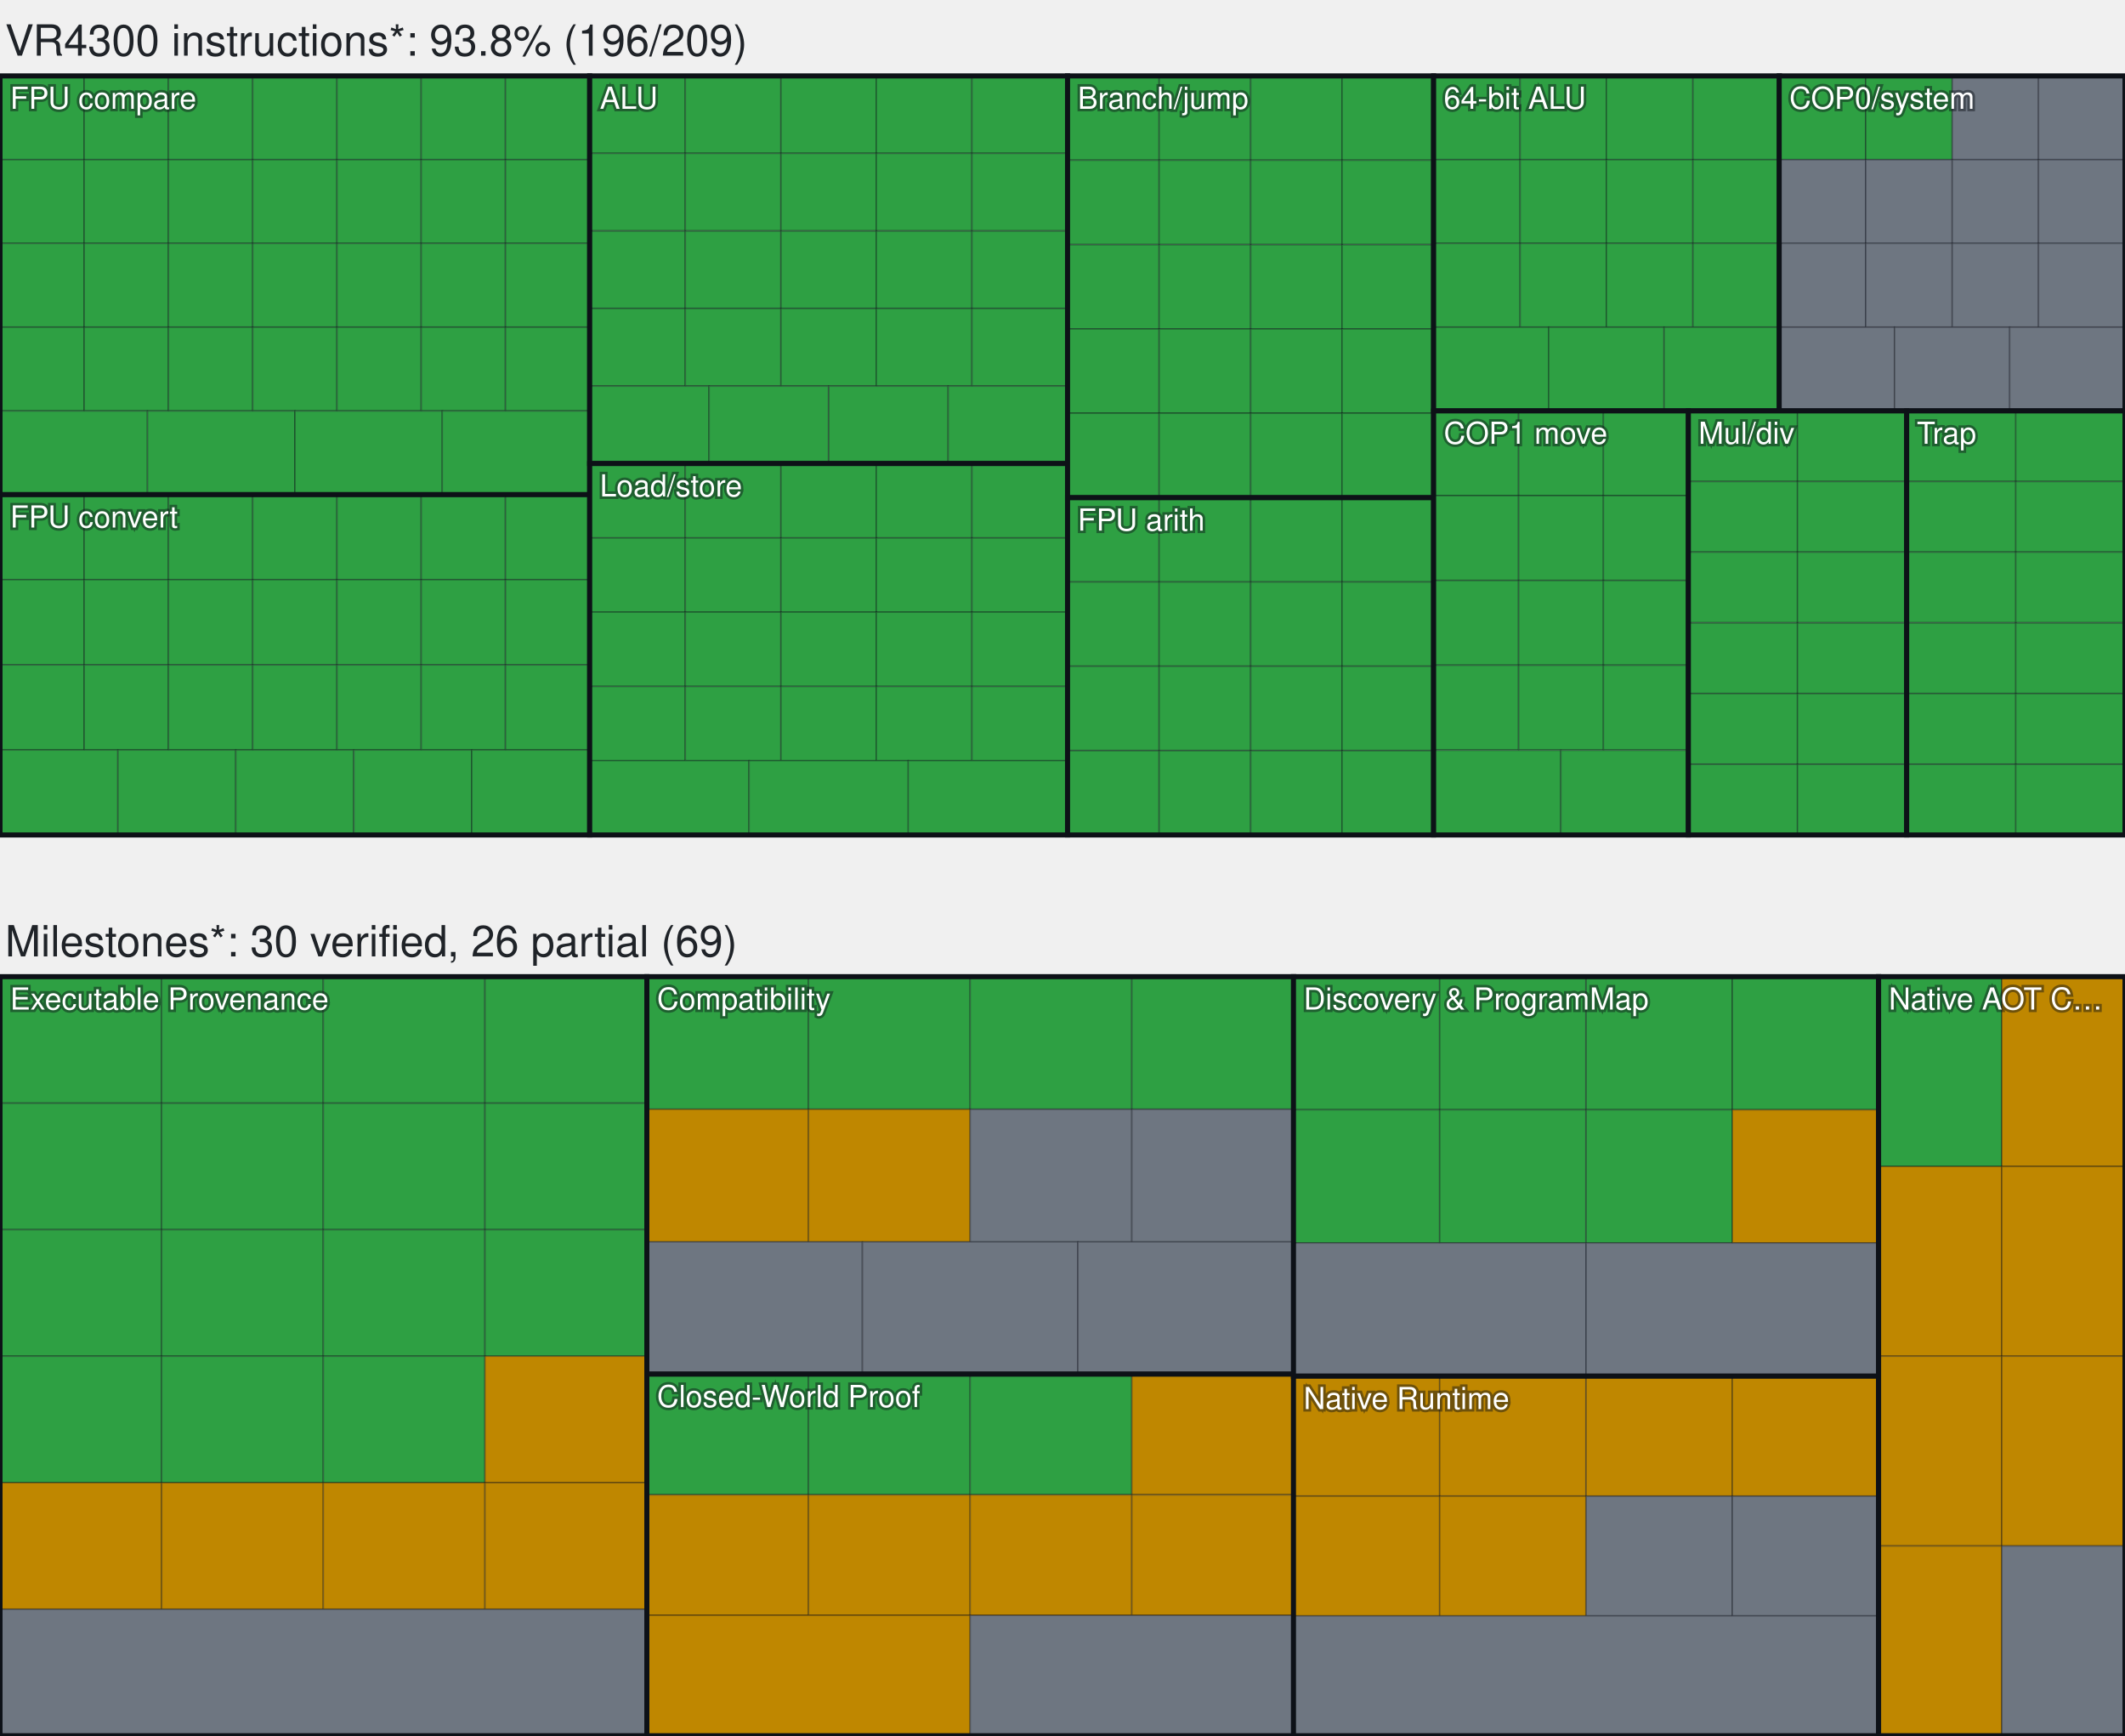
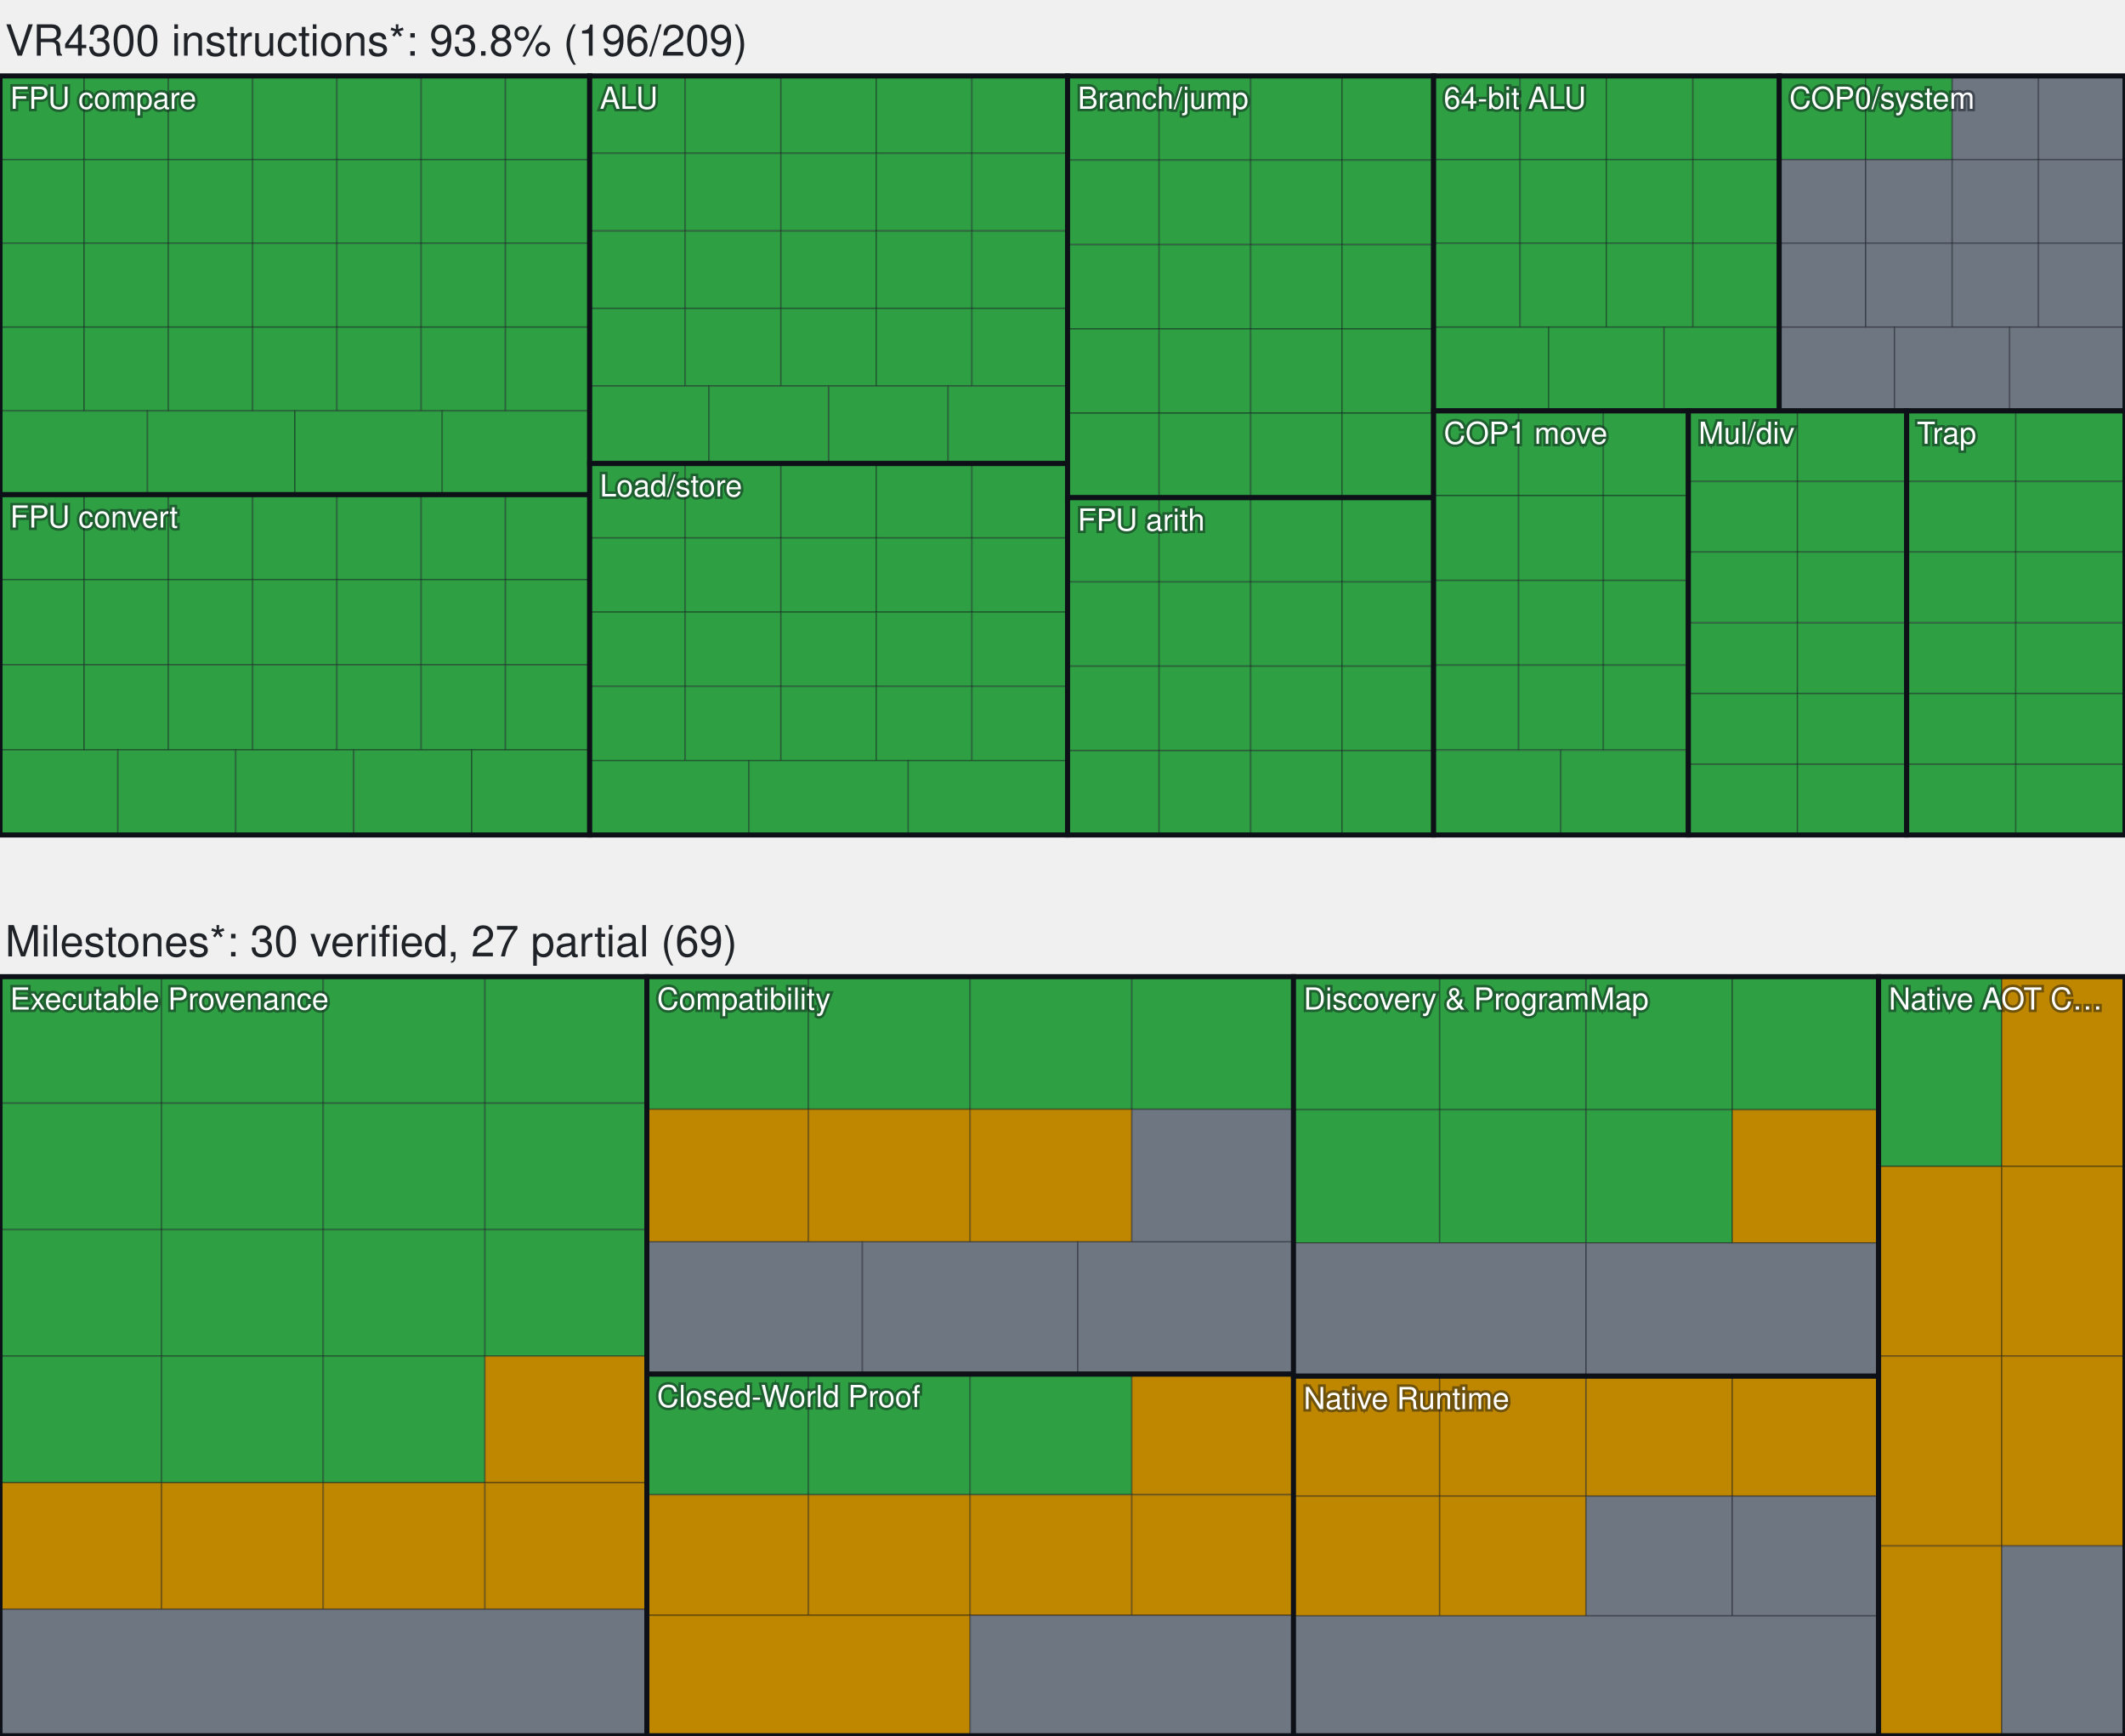
<svg xmlns="http://www.w3.org/2000/svg" viewBox="0 0 840 686" width="840" height="686" role="img" aria-label="Plaid coverage maps">
  <style>text{font-family:-apple-system,"Segoe UI",Helvetica,Arial,sans-serif}.title{font-size:17px;fill:#1f2328}.cell{font-size:12px;fill:#fff;paint-order:stroke;stroke:#0d1117;stroke-width:2px;stroke-opacity:.45}@media (prefers-color-scheme:dark){.title{fill:#e6edf3}}</style>
  <text x="2" y="22" class="title">VR4300 instructions*: 93.8% (196/209)</text>
-   <text x="2" y="378" class="title">Milestones*: 30 verified, 26 partial (69)</text>
+   <text x="2" y="378" class="title">Milestones*: 30 verified, 27 partial (69)</text>
  <rect x="0.0" y="30.0" width="33.3" height="33.1" fill="#2ea043" stroke="#0d1117" stroke-opacity="0.35" stroke-width="0.6" />
  <rect x="33.3" y="30.0" width="33.3" height="33.1" fill="#2ea043" stroke="#0d1117" stroke-opacity="0.35" stroke-width="0.6" />
  <rect x="66.6" y="30.0" width="33.3" height="33.1" fill="#2ea043" stroke="#0d1117" stroke-opacity="0.35" stroke-width="0.6" />
  <rect x="99.9" y="30.0" width="33.3" height="33.1" fill="#2ea043" stroke="#0d1117" stroke-opacity="0.35" stroke-width="0.6" />
  <rect x="133.2" y="30.0" width="33.3" height="33.1" fill="#2ea043" stroke="#0d1117" stroke-opacity="0.35" stroke-width="0.6" />
  <rect x="166.5" y="30.0" width="33.3" height="33.1" fill="#2ea043" stroke="#0d1117" stroke-opacity="0.35" stroke-width="0.6" />
  <rect x="199.8" y="30.0" width="33.3" height="33.1" fill="#2ea043" stroke="#0d1117" stroke-opacity="0.35" stroke-width="0.6" />
  <rect x="0.0" y="63.1" width="33.3" height="33.1" fill="#2ea043" stroke="#0d1117" stroke-opacity="0.35" stroke-width="0.6" />
  <rect x="33.3" y="63.1" width="33.3" height="33.1" fill="#2ea043" stroke="#0d1117" stroke-opacity="0.35" stroke-width="0.6" />
  <rect x="66.6" y="63.1" width="33.3" height="33.1" fill="#2ea043" stroke="#0d1117" stroke-opacity="0.35" stroke-width="0.6" />
  <rect x="99.9" y="63.1" width="33.3" height="33.1" fill="#2ea043" stroke="#0d1117" stroke-opacity="0.35" stroke-width="0.6" />
  <rect x="133.2" y="63.1" width="33.3" height="33.1" fill="#2ea043" stroke="#0d1117" stroke-opacity="0.35" stroke-width="0.6" />
  <rect x="166.5" y="63.1" width="33.3" height="33.1" fill="#2ea043" stroke="#0d1117" stroke-opacity="0.35" stroke-width="0.6" />
  <rect x="199.8" y="63.1" width="33.3" height="33.1" fill="#2ea043" stroke="#0d1117" stroke-opacity="0.35" stroke-width="0.6" />
  <rect x="0.0" y="96.2" width="33.3" height="33.1" fill="#2ea043" stroke="#0d1117" stroke-opacity="0.35" stroke-width="0.6" />
  <rect x="33.3" y="96.2" width="33.3" height="33.1" fill="#2ea043" stroke="#0d1117" stroke-opacity="0.35" stroke-width="0.6" />
  <rect x="66.6" y="96.2" width="33.3" height="33.1" fill="#2ea043" stroke="#0d1117" stroke-opacity="0.35" stroke-width="0.6" />
  <rect x="99.9" y="96.2" width="33.3" height="33.1" fill="#2ea043" stroke="#0d1117" stroke-opacity="0.35" stroke-width="0.6" />
  <rect x="133.2" y="96.2" width="33.3" height="33.1" fill="#2ea043" stroke="#0d1117" stroke-opacity="0.35" stroke-width="0.6" />
  <rect x="166.5" y="96.2" width="33.3" height="33.1" fill="#2ea043" stroke="#0d1117" stroke-opacity="0.35" stroke-width="0.6" />
  <rect x="199.8" y="96.2" width="33.3" height="33.1" fill="#2ea043" stroke="#0d1117" stroke-opacity="0.35" stroke-width="0.6" />
  <rect x="0.0" y="129.3" width="33.3" height="33.1" fill="#2ea043" stroke="#0d1117" stroke-opacity="0.35" stroke-width="0.6" />
  <rect x="33.3" y="129.3" width="33.3" height="33.1" fill="#2ea043" stroke="#0d1117" stroke-opacity="0.35" stroke-width="0.6" />
  <rect x="66.6" y="129.3" width="33.3" height="33.1" fill="#2ea043" stroke="#0d1117" stroke-opacity="0.35" stroke-width="0.6" />
  <rect x="99.9" y="129.3" width="33.3" height="33.1" fill="#2ea043" stroke="#0d1117" stroke-opacity="0.35" stroke-width="0.6" />
  <rect x="133.2" y="129.3" width="33.3" height="33.1" fill="#2ea043" stroke="#0d1117" stroke-opacity="0.35" stroke-width="0.6" />
  <rect x="166.5" y="129.3" width="33.3" height="33.1" fill="#2ea043" stroke="#0d1117" stroke-opacity="0.35" stroke-width="0.6" />
  <rect x="199.8" y="129.3" width="33.3" height="33.1" fill="#2ea043" stroke="#0d1117" stroke-opacity="0.35" stroke-width="0.6" />
  <rect x="0.0" y="162.4" width="58.3" height="33.1" fill="#2ea043" stroke="#0d1117" stroke-opacity="0.35" stroke-width="0.6" />
  <rect x="58.3" y="162.4" width="58.3" height="33.1" fill="#2ea043" stroke="#0d1117" stroke-opacity="0.35" stroke-width="0.6" />
  <rect x="116.6" y="162.4" width="58.3" height="33.1" fill="#2ea043" stroke="#0d1117" stroke-opacity="0.35" stroke-width="0.6" />
  <rect x="174.8" y="162.4" width="58.3" height="33.1" fill="#2ea043" stroke="#0d1117" stroke-opacity="0.35" stroke-width="0.6" />
  <rect x="0.0" y="30.0" width="233.1" height="165.5" fill="none" stroke="#0d1117" stroke-width="2" />
  <text x="4.0" y="43.0" class="cell">FPU compare</text>
  <rect x="0.0" y="195.5" width="33.3" height="33.6" fill="#2ea043" stroke="#0d1117" stroke-opacity="0.35" stroke-width="0.6" />
  <rect x="33.3" y="195.5" width="33.3" height="33.6" fill="#2ea043" stroke="#0d1117" stroke-opacity="0.35" stroke-width="0.6" />
  <rect x="66.6" y="195.5" width="33.3" height="33.6" fill="#2ea043" stroke="#0d1117" stroke-opacity="0.35" stroke-width="0.6" />
  <rect x="99.9" y="195.5" width="33.3" height="33.6" fill="#2ea043" stroke="#0d1117" stroke-opacity="0.35" stroke-width="0.6" />
  <rect x="133.2" y="195.5" width="33.3" height="33.6" fill="#2ea043" stroke="#0d1117" stroke-opacity="0.35" stroke-width="0.6" />
  <rect x="166.5" y="195.5" width="33.3" height="33.6" fill="#2ea043" stroke="#0d1117" stroke-opacity="0.35" stroke-width="0.6" />
  <rect x="199.8" y="195.5" width="33.3" height="33.6" fill="#2ea043" stroke="#0d1117" stroke-opacity="0.35" stroke-width="0.6" />
  <rect x="0.0" y="229.1" width="33.3" height="33.6" fill="#2ea043" stroke="#0d1117" stroke-opacity="0.35" stroke-width="0.6" />
  <rect x="33.3" y="229.1" width="33.3" height="33.6" fill="#2ea043" stroke="#0d1117" stroke-opacity="0.35" stroke-width="0.6" />
  <rect x="66.6" y="229.1" width="33.3" height="33.6" fill="#2ea043" stroke="#0d1117" stroke-opacity="0.35" stroke-width="0.6" />
  <rect x="99.9" y="229.1" width="33.3" height="33.6" fill="#2ea043" stroke="#0d1117" stroke-opacity="0.35" stroke-width="0.6" />
  <rect x="133.2" y="229.1" width="33.3" height="33.6" fill="#2ea043" stroke="#0d1117" stroke-opacity="0.35" stroke-width="0.6" />
  <rect x="166.5" y="229.1" width="33.3" height="33.6" fill="#2ea043" stroke="#0d1117" stroke-opacity="0.35" stroke-width="0.6" />
  <rect x="199.8" y="229.1" width="33.3" height="33.6" fill="#2ea043" stroke="#0d1117" stroke-opacity="0.35" stroke-width="0.6" />
  <rect x="0.0" y="262.8" width="33.3" height="33.6" fill="#2ea043" stroke="#0d1117" stroke-opacity="0.35" stroke-width="0.6" />
  <rect x="33.3" y="262.8" width="33.3" height="33.6" fill="#2ea043" stroke="#0d1117" stroke-opacity="0.35" stroke-width="0.6" />
  <rect x="66.6" y="262.8" width="33.3" height="33.6" fill="#2ea043" stroke="#0d1117" stroke-opacity="0.35" stroke-width="0.6" />
  <rect x="99.9" y="262.8" width="33.3" height="33.6" fill="#2ea043" stroke="#0d1117" stroke-opacity="0.35" stroke-width="0.6" />
  <rect x="133.2" y="262.8" width="33.3" height="33.6" fill="#2ea043" stroke="#0d1117" stroke-opacity="0.35" stroke-width="0.6" />
  <rect x="166.5" y="262.8" width="33.3" height="33.6" fill="#2ea043" stroke="#0d1117" stroke-opacity="0.35" stroke-width="0.6" />
  <rect x="199.8" y="262.8" width="33.3" height="33.6" fill="#2ea043" stroke="#0d1117" stroke-opacity="0.35" stroke-width="0.6" />
  <rect x="0.0" y="296.4" width="46.6" height="33.6" fill="#2ea043" stroke="#0d1117" stroke-opacity="0.35" stroke-width="0.6" />
  <rect x="46.6" y="296.4" width="46.6" height="33.6" fill="#2ea043" stroke="#0d1117" stroke-opacity="0.35" stroke-width="0.6" />
  <rect x="93.2" y="296.4" width="46.6" height="33.6" fill="#2ea043" stroke="#0d1117" stroke-opacity="0.35" stroke-width="0.6" />
  <rect x="139.9" y="296.4" width="46.6" height="33.6" fill="#2ea043" stroke="#0d1117" stroke-opacity="0.35" stroke-width="0.6" />
  <rect x="186.5" y="296.4" width="46.6" height="33.6" fill="#2ea043" stroke="#0d1117" stroke-opacity="0.35" stroke-width="0.6" />
  <rect x="0.0" y="195.5" width="233.1" height="134.5" fill="none" stroke="#0d1117" stroke-width="2" />
  <text x="4.0" y="208.5" class="cell">FPU convert</text>
  <rect x="233.1" y="30.0" width="37.8" height="30.6" fill="#2ea043" stroke="#0d1117" stroke-opacity="0.35" stroke-width="0.6" />
  <rect x="270.9" y="30.0" width="37.8" height="30.6" fill="#2ea043" stroke="#0d1117" stroke-opacity="0.35" stroke-width="0.6" />
  <rect x="308.7" y="30.0" width="37.8" height="30.6" fill="#2ea043" stroke="#0d1117" stroke-opacity="0.35" stroke-width="0.6" />
  <rect x="346.4" y="30.0" width="37.8" height="30.6" fill="#2ea043" stroke="#0d1117" stroke-opacity="0.35" stroke-width="0.6" />
  <rect x="384.2" y="30.0" width="37.8" height="30.6" fill="#2ea043" stroke="#0d1117" stroke-opacity="0.35" stroke-width="0.6" />
  <rect x="233.1" y="60.6" width="37.8" height="30.6" fill="#2ea043" stroke="#0d1117" stroke-opacity="0.35" stroke-width="0.6" />
  <rect x="270.9" y="60.6" width="37.8" height="30.6" fill="#2ea043" stroke="#0d1117" stroke-opacity="0.35" stroke-width="0.6" />
  <rect x="308.7" y="60.6" width="37.8" height="30.6" fill="#2ea043" stroke="#0d1117" stroke-opacity="0.35" stroke-width="0.6" />
  <rect x="346.4" y="60.6" width="37.8" height="30.6" fill="#2ea043" stroke="#0d1117" stroke-opacity="0.35" stroke-width="0.6" />
  <rect x="384.2" y="60.6" width="37.8" height="30.6" fill="#2ea043" stroke="#0d1117" stroke-opacity="0.35" stroke-width="0.6" />
  <rect x="233.1" y="91.3" width="37.8" height="30.6" fill="#2ea043" stroke="#0d1117" stroke-opacity="0.35" stroke-width="0.6" />
  <rect x="270.9" y="91.3" width="37.8" height="30.6" fill="#2ea043" stroke="#0d1117" stroke-opacity="0.35" stroke-width="0.6" />
  <rect x="308.7" y="91.3" width="37.8" height="30.6" fill="#2ea043" stroke="#0d1117" stroke-opacity="0.35" stroke-width="0.6" />
  <rect x="346.4" y="91.3" width="37.8" height="30.6" fill="#2ea043" stroke="#0d1117" stroke-opacity="0.35" stroke-width="0.6" />
  <rect x="384.2" y="91.3" width="37.8" height="30.6" fill="#2ea043" stroke="#0d1117" stroke-opacity="0.35" stroke-width="0.6" />
  <rect x="233.1" y="121.9" width="37.8" height="30.6" fill="#2ea043" stroke="#0d1117" stroke-opacity="0.35" stroke-width="0.6" />
  <rect x="270.9" y="121.9" width="37.8" height="30.6" fill="#2ea043" stroke="#0d1117" stroke-opacity="0.35" stroke-width="0.6" />
  <rect x="308.7" y="121.9" width="37.8" height="30.6" fill="#2ea043" stroke="#0d1117" stroke-opacity="0.35" stroke-width="0.6" />
  <rect x="346.4" y="121.9" width="37.8" height="30.6" fill="#2ea043" stroke="#0d1117" stroke-opacity="0.35" stroke-width="0.6" />
  <rect x="384.2" y="121.9" width="37.8" height="30.6" fill="#2ea043" stroke="#0d1117" stroke-opacity="0.35" stroke-width="0.6" />
  <rect x="233.1" y="152.6" width="47.2" height="30.6" fill="#2ea043" stroke="#0d1117" stroke-opacity="0.35" stroke-width="0.6" />
  <rect x="280.3" y="152.6" width="47.2" height="30.6" fill="#2ea043" stroke="#0d1117" stroke-opacity="0.35" stroke-width="0.6" />
  <rect x="327.6" y="152.6" width="47.2" height="30.6" fill="#2ea043" stroke="#0d1117" stroke-opacity="0.35" stroke-width="0.6" />
  <rect x="374.8" y="152.6" width="47.2" height="30.6" fill="#2ea043" stroke="#0d1117" stroke-opacity="0.35" stroke-width="0.6" />
  <rect x="233.1" y="30.0" width="188.9" height="153.2" fill="none" stroke="#0d1117" stroke-width="2" />
  <text x="237.1" y="43.0" class="cell">ALU</text>
  <rect x="233.1" y="183.2" width="37.8" height="29.4" fill="#2ea043" stroke="#0d1117" stroke-opacity="0.35" stroke-width="0.6" />
  <rect x="270.9" y="183.2" width="37.8" height="29.4" fill="#2ea043" stroke="#0d1117" stroke-opacity="0.35" stroke-width="0.6" />
  <rect x="308.7" y="183.2" width="37.8" height="29.4" fill="#2ea043" stroke="#0d1117" stroke-opacity="0.35" stroke-width="0.6" />
  <rect x="346.4" y="183.2" width="37.8" height="29.4" fill="#2ea043" stroke="#0d1117" stroke-opacity="0.35" stroke-width="0.6" />
  <rect x="384.2" y="183.2" width="37.8" height="29.4" fill="#2ea043" stroke="#0d1117" stroke-opacity="0.35" stroke-width="0.6" />
  <rect x="233.1" y="212.6" width="37.8" height="29.4" fill="#2ea043" stroke="#0d1117" stroke-opacity="0.35" stroke-width="0.6" />
  <rect x="270.9" y="212.6" width="37.8" height="29.4" fill="#2ea043" stroke="#0d1117" stroke-opacity="0.35" stroke-width="0.6" />
  <rect x="308.7" y="212.6" width="37.8" height="29.4" fill="#2ea043" stroke="#0d1117" stroke-opacity="0.35" stroke-width="0.6" />
  <rect x="346.4" y="212.6" width="37.8" height="29.4" fill="#2ea043" stroke="#0d1117" stroke-opacity="0.35" stroke-width="0.6" />
  <rect x="384.2" y="212.6" width="37.8" height="29.4" fill="#2ea043" stroke="#0d1117" stroke-opacity="0.35" stroke-width="0.6" />
  <rect x="233.1" y="241.9" width="37.8" height="29.4" fill="#2ea043" stroke="#0d1117" stroke-opacity="0.35" stroke-width="0.6" />
  <rect x="270.9" y="241.9" width="37.8" height="29.4" fill="#2ea043" stroke="#0d1117" stroke-opacity="0.35" stroke-width="0.6" />
  <rect x="308.7" y="241.9" width="37.8" height="29.4" fill="#2ea043" stroke="#0d1117" stroke-opacity="0.35" stroke-width="0.6" />
  <rect x="346.4" y="241.9" width="37.8" height="29.4" fill="#2ea043" stroke="#0d1117" stroke-opacity="0.35" stroke-width="0.6" />
  <rect x="384.2" y="241.9" width="37.8" height="29.4" fill="#2ea043" stroke="#0d1117" stroke-opacity="0.35" stroke-width="0.6" />
  <rect x="233.1" y="271.3" width="37.8" height="29.4" fill="#2ea043" stroke="#0d1117" stroke-opacity="0.35" stroke-width="0.6" />
  <rect x="270.9" y="271.3" width="37.8" height="29.4" fill="#2ea043" stroke="#0d1117" stroke-opacity="0.35" stroke-width="0.6" />
  <rect x="308.7" y="271.3" width="37.8" height="29.4" fill="#2ea043" stroke="#0d1117" stroke-opacity="0.35" stroke-width="0.6" />
  <rect x="346.4" y="271.3" width="37.8" height="29.4" fill="#2ea043" stroke="#0d1117" stroke-opacity="0.35" stroke-width="0.6" />
  <rect x="384.2" y="271.3" width="37.8" height="29.4" fill="#2ea043" stroke="#0d1117" stroke-opacity="0.35" stroke-width="0.6" />
  <rect x="233.1" y="300.6" width="63.0" height="29.4" fill="#2ea043" stroke="#0d1117" stroke-opacity="0.35" stroke-width="0.6" />
  <rect x="296.1" y="300.6" width="63.0" height="29.4" fill="#2ea043" stroke="#0d1117" stroke-opacity="0.35" stroke-width="0.6" />
  <rect x="359.0" y="300.6" width="63.0" height="29.4" fill="#2ea043" stroke="#0d1117" stroke-opacity="0.35" stroke-width="0.6" />
  <rect x="233.1" y="183.2" width="188.9" height="146.8" fill="none" stroke="#0d1117" stroke-width="2" />
  <text x="237.1" y="196.2" class="cell">Load/store</text>
  <rect x="422.0" y="30.0" width="36.2" height="33.3" fill="#2ea043" stroke="#0d1117" stroke-opacity="0.35" stroke-width="0.6" />
  <rect x="458.2" y="30.0" width="36.2" height="33.3" fill="#2ea043" stroke="#0d1117" stroke-opacity="0.35" stroke-width="0.6" />
  <rect x="494.4" y="30.0" width="36.2" height="33.3" fill="#2ea043" stroke="#0d1117" stroke-opacity="0.35" stroke-width="0.6" />
  <rect x="530.5" y="30.0" width="36.2" height="33.3" fill="#2ea043" stroke="#0d1117" stroke-opacity="0.35" stroke-width="0.6" />
  <rect x="422.0" y="63.3" width="36.2" height="33.3" fill="#2ea043" stroke="#0d1117" stroke-opacity="0.35" stroke-width="0.6" />
  <rect x="458.2" y="63.3" width="36.2" height="33.3" fill="#2ea043" stroke="#0d1117" stroke-opacity="0.35" stroke-width="0.6" />
  <rect x="494.4" y="63.3" width="36.2" height="33.3" fill="#2ea043" stroke="#0d1117" stroke-opacity="0.35" stroke-width="0.6" />
  <rect x="530.5" y="63.3" width="36.2" height="33.3" fill="#2ea043" stroke="#0d1117" stroke-opacity="0.35" stroke-width="0.6" />
  <rect x="422.0" y="96.7" width="36.2" height="33.3" fill="#2ea043" stroke="#0d1117" stroke-opacity="0.35" stroke-width="0.6" />
  <rect x="458.2" y="96.7" width="36.2" height="33.3" fill="#2ea043" stroke="#0d1117" stroke-opacity="0.35" stroke-width="0.6" />
  <rect x="494.4" y="96.7" width="36.2" height="33.3" fill="#2ea043" stroke="#0d1117" stroke-opacity="0.35" stroke-width="0.6" />
  <rect x="530.5" y="96.7" width="36.2" height="33.3" fill="#2ea043" stroke="#0d1117" stroke-opacity="0.35" stroke-width="0.6" />
  <rect x="422.0" y="130.0" width="36.2" height="33.3" fill="#2ea043" stroke="#0d1117" stroke-opacity="0.35" stroke-width="0.6" />
  <rect x="458.2" y="130.0" width="36.2" height="33.3" fill="#2ea043" stroke="#0d1117" stroke-opacity="0.35" stroke-width="0.6" />
  <rect x="494.4" y="130.0" width="36.2" height="33.3" fill="#2ea043" stroke="#0d1117" stroke-opacity="0.35" stroke-width="0.6" />
  <rect x="530.5" y="130.0" width="36.2" height="33.3" fill="#2ea043" stroke="#0d1117" stroke-opacity="0.35" stroke-width="0.6" />
  <rect x="422.0" y="163.3" width="36.2" height="33.3" fill="#2ea043" stroke="#0d1117" stroke-opacity="0.35" stroke-width="0.6" />
  <rect x="458.2" y="163.3" width="36.2" height="33.3" fill="#2ea043" stroke="#0d1117" stroke-opacity="0.35" stroke-width="0.6" />
  <rect x="494.4" y="163.3" width="36.2" height="33.3" fill="#2ea043" stroke="#0d1117" stroke-opacity="0.35" stroke-width="0.6" />
  <rect x="530.5" y="163.3" width="36.2" height="33.3" fill="#2ea043" stroke="#0d1117" stroke-opacity="0.35" stroke-width="0.6" />
  <rect x="422.0" y="30.0" width="144.7" height="166.7" fill="none" stroke="#0d1117" stroke-width="2" />
  <text x="426.0" y="43.0" class="cell">Branch/jump</text>
  <rect x="422.0" y="196.7" width="36.2" height="33.3" fill="#2ea043" stroke="#0d1117" stroke-opacity="0.35" stroke-width="0.6" />
  <rect x="458.2" y="196.7" width="36.2" height="33.3" fill="#2ea043" stroke="#0d1117" stroke-opacity="0.35" stroke-width="0.6" />
  <rect x="494.4" y="196.7" width="36.2" height="33.3" fill="#2ea043" stroke="#0d1117" stroke-opacity="0.35" stroke-width="0.6" />
  <rect x="530.5" y="196.7" width="36.2" height="33.3" fill="#2ea043" stroke="#0d1117" stroke-opacity="0.35" stroke-width="0.6" />
  <rect x="422.0" y="230.0" width="36.2" height="33.3" fill="#2ea043" stroke="#0d1117" stroke-opacity="0.35" stroke-width="0.6" />
  <rect x="458.2" y="230.0" width="36.2" height="33.3" fill="#2ea043" stroke="#0d1117" stroke-opacity="0.35" stroke-width="0.6" />
  <rect x="494.4" y="230.0" width="36.2" height="33.3" fill="#2ea043" stroke="#0d1117" stroke-opacity="0.35" stroke-width="0.6" />
  <rect x="530.5" y="230.0" width="36.2" height="33.3" fill="#2ea043" stroke="#0d1117" stroke-opacity="0.35" stroke-width="0.6" />
  <rect x="422.0" y="263.3" width="36.2" height="33.3" fill="#2ea043" stroke="#0d1117" stroke-opacity="0.35" stroke-width="0.6" />
  <rect x="458.2" y="263.3" width="36.2" height="33.3" fill="#2ea043" stroke="#0d1117" stroke-opacity="0.35" stroke-width="0.6" />
  <rect x="494.4" y="263.3" width="36.2" height="33.3" fill="#2ea043" stroke="#0d1117" stroke-opacity="0.35" stroke-width="0.6" />
  <rect x="530.5" y="263.3" width="36.2" height="33.3" fill="#2ea043" stroke="#0d1117" stroke-opacity="0.35" stroke-width="0.6" />
  <rect x="422.0" y="296.7" width="36.2" height="33.3" fill="#2ea043" stroke="#0d1117" stroke-opacity="0.35" stroke-width="0.6" />
  <rect x="458.2" y="296.7" width="36.2" height="33.3" fill="#2ea043" stroke="#0d1117" stroke-opacity="0.35" stroke-width="0.6" />
  <rect x="494.4" y="296.7" width="36.2" height="33.3" fill="#2ea043" stroke="#0d1117" stroke-opacity="0.35" stroke-width="0.6" />
  <rect x="530.5" y="296.7" width="36.2" height="33.3" fill="#2ea043" stroke="#0d1117" stroke-opacity="0.35" stroke-width="0.6" />
  <rect x="422.0" y="196.7" width="144.7" height="133.3" fill="none" stroke="#0d1117" stroke-width="2" />
  <text x="426.0" y="209.7" class="cell">FPU arith</text>
  <rect x="566.7" y="30.0" width="34.2" height="33.1" fill="#2ea043" stroke="#0d1117" stroke-opacity="0.35" stroke-width="0.6" />
  <rect x="600.9" y="30.0" width="34.2" height="33.1" fill="#2ea043" stroke="#0d1117" stroke-opacity="0.35" stroke-width="0.6" />
  <rect x="635.0" y="30.0" width="34.2" height="33.1" fill="#2ea043" stroke="#0d1117" stroke-opacity="0.35" stroke-width="0.6" />
  <rect x="669.2" y="30.0" width="34.2" height="33.1" fill="#2ea043" stroke="#0d1117" stroke-opacity="0.35" stroke-width="0.6" />
  <rect x="566.7" y="63.1" width="34.2" height="33.1" fill="#2ea043" stroke="#0d1117" stroke-opacity="0.35" stroke-width="0.6" />
  <rect x="600.9" y="63.1" width="34.2" height="33.1" fill="#2ea043" stroke="#0d1117" stroke-opacity="0.35" stroke-width="0.6" />
  <rect x="635.0" y="63.1" width="34.2" height="33.1" fill="#2ea043" stroke="#0d1117" stroke-opacity="0.35" stroke-width="0.6" />
  <rect x="669.2" y="63.1" width="34.2" height="33.1" fill="#2ea043" stroke="#0d1117" stroke-opacity="0.35" stroke-width="0.6" />
  <rect x="566.7" y="96.2" width="34.2" height="33.1" fill="#2ea043" stroke="#0d1117" stroke-opacity="0.35" stroke-width="0.6" />
  <rect x="600.9" y="96.2" width="34.2" height="33.1" fill="#2ea043" stroke="#0d1117" stroke-opacity="0.35" stroke-width="0.6" />
  <rect x="635.0" y="96.2" width="34.2" height="33.1" fill="#2ea043" stroke="#0d1117" stroke-opacity="0.35" stroke-width="0.6" />
  <rect x="669.2" y="96.2" width="34.2" height="33.1" fill="#2ea043" stroke="#0d1117" stroke-opacity="0.35" stroke-width="0.6" />
  <rect x="566.7" y="129.3" width="45.6" height="33.1" fill="#2ea043" stroke="#0d1117" stroke-opacity="0.35" stroke-width="0.6" />
  <rect x="612.2" y="129.3" width="45.6" height="33.1" fill="#2ea043" stroke="#0d1117" stroke-opacity="0.35" stroke-width="0.6" />
  <rect x="657.8" y="129.3" width="45.6" height="33.1" fill="#2ea043" stroke="#0d1117" stroke-opacity="0.35" stroke-width="0.6" />
  <rect x="566.7" y="30.0" width="136.7" height="132.4" fill="none" stroke="#0d1117" stroke-width="2" />
  <text x="570.7" y="43.0" class="cell">64-bit ALU</text>
  <rect x="703.3" y="30.0" width="34.2" height="33.1" fill="#2ea043" stroke="#0d1117" stroke-opacity="0.35" stroke-width="0.6" />
  <rect x="737.5" y="30.0" width="34.2" height="33.1" fill="#2ea043" stroke="#0d1117" stroke-opacity="0.35" stroke-width="0.6" />
  <rect x="771.7" y="30.0" width="34.2" height="33.1" fill="#6e7681" stroke="#0d1117" stroke-opacity="0.35" stroke-width="0.6" />
  <rect x="805.8" y="30.0" width="34.2" height="33.1" fill="#6e7681" stroke="#0d1117" stroke-opacity="0.35" stroke-width="0.6" />
  <rect x="703.3" y="63.1" width="34.2" height="33.1" fill="#6e7681" stroke="#0d1117" stroke-opacity="0.35" stroke-width="0.6" />
  <rect x="737.5" y="63.1" width="34.2" height="33.1" fill="#6e7681" stroke="#0d1117" stroke-opacity="0.35" stroke-width="0.6" />
  <rect x="771.7" y="63.1" width="34.2" height="33.1" fill="#6e7681" stroke="#0d1117" stroke-opacity="0.35" stroke-width="0.6" />
  <rect x="805.8" y="63.1" width="34.2" height="33.1" fill="#6e7681" stroke="#0d1117" stroke-opacity="0.35" stroke-width="0.6" />
  <rect x="703.3" y="96.2" width="34.2" height="33.1" fill="#6e7681" stroke="#0d1117" stroke-opacity="0.35" stroke-width="0.6" />
  <rect x="737.5" y="96.2" width="34.2" height="33.1" fill="#6e7681" stroke="#0d1117" stroke-opacity="0.35" stroke-width="0.6" />
  <rect x="771.7" y="96.2" width="34.2" height="33.1" fill="#6e7681" stroke="#0d1117" stroke-opacity="0.35" stroke-width="0.6" />
  <rect x="805.8" y="96.2" width="34.2" height="33.1" fill="#6e7681" stroke="#0d1117" stroke-opacity="0.35" stroke-width="0.6" />
  <rect x="703.3" y="129.3" width="45.6" height="33.1" fill="#6e7681" stroke="#0d1117" stroke-opacity="0.35" stroke-width="0.6" />
  <rect x="748.9" y="129.3" width="45.6" height="33.1" fill="#6e7681" stroke="#0d1117" stroke-opacity="0.35" stroke-width="0.6" />
  <rect x="794.4" y="129.3" width="45.6" height="33.1" fill="#6e7681" stroke="#0d1117" stroke-opacity="0.35" stroke-width="0.6" />
  <rect x="703.3" y="30.0" width="136.7" height="132.4" fill="none" stroke="#0d1117" stroke-width="2" />
  <text x="707.3" y="43.0" class="cell">COP0/system</text>
  <rect x="566.7" y="162.4" width="33.6" height="33.5" fill="#2ea043" stroke="#0d1117" stroke-opacity="0.35" stroke-width="0.6" />
  <rect x="600.3" y="162.4" width="33.6" height="33.5" fill="#2ea043" stroke="#0d1117" stroke-opacity="0.35" stroke-width="0.6" />
  <rect x="633.8" y="162.4" width="33.6" height="33.5" fill="#2ea043" stroke="#0d1117" stroke-opacity="0.35" stroke-width="0.6" />
  <rect x="566.7" y="195.9" width="33.6" height="33.5" fill="#2ea043" stroke="#0d1117" stroke-opacity="0.35" stroke-width="0.6" />
  <rect x="600.3" y="195.9" width="33.6" height="33.5" fill="#2ea043" stroke="#0d1117" stroke-opacity="0.35" stroke-width="0.6" />
  <rect x="633.8" y="195.9" width="33.6" height="33.5" fill="#2ea043" stroke="#0d1117" stroke-opacity="0.35" stroke-width="0.6" />
  <rect x="566.7" y="229.4" width="33.6" height="33.5" fill="#2ea043" stroke="#0d1117" stroke-opacity="0.35" stroke-width="0.6" />
  <rect x="600.3" y="229.4" width="33.6" height="33.5" fill="#2ea043" stroke="#0d1117" stroke-opacity="0.35" stroke-width="0.6" />
  <rect x="633.8" y="229.4" width="33.6" height="33.5" fill="#2ea043" stroke="#0d1117" stroke-opacity="0.35" stroke-width="0.6" />
  <rect x="566.7" y="262.9" width="33.6" height="33.5" fill="#2ea043" stroke="#0d1117" stroke-opacity="0.35" stroke-width="0.6" />
  <rect x="600.3" y="262.9" width="33.6" height="33.5" fill="#2ea043" stroke="#0d1117" stroke-opacity="0.35" stroke-width="0.6" />
  <rect x="633.8" y="262.9" width="33.6" height="33.5" fill="#2ea043" stroke="#0d1117" stroke-opacity="0.35" stroke-width="0.6" />
  <rect x="566.7" y="296.5" width="50.3" height="33.5" fill="#2ea043" stroke="#0d1117" stroke-opacity="0.35" stroke-width="0.6" />
  <rect x="617.0" y="296.5" width="50.3" height="33.5" fill="#2ea043" stroke="#0d1117" stroke-opacity="0.35" stroke-width="0.6" />
  <rect x="566.7" y="162.4" width="100.7" height="167.6" fill="none" stroke="#0d1117" stroke-width="2" />
  <text x="570.7" y="175.4" class="cell">COP1 move</text>
  <rect x="667.4" y="162.4" width="43.2" height="27.9" fill="#2ea043" stroke="#0d1117" stroke-opacity="0.35" stroke-width="0.6" />
  <rect x="710.5" y="162.4" width="43.2" height="27.9" fill="#2ea043" stroke="#0d1117" stroke-opacity="0.35" stroke-width="0.6" />
  <rect x="667.4" y="190.3" width="43.2" height="27.9" fill="#2ea043" stroke="#0d1117" stroke-opacity="0.35" stroke-width="0.6" />
  <rect x="710.5" y="190.3" width="43.2" height="27.9" fill="#2ea043" stroke="#0d1117" stroke-opacity="0.35" stroke-width="0.6" />
  <rect x="667.4" y="218.2" width="43.2" height="27.9" fill="#2ea043" stroke="#0d1117" stroke-opacity="0.35" stroke-width="0.6" />
  <rect x="710.5" y="218.2" width="43.2" height="27.9" fill="#2ea043" stroke="#0d1117" stroke-opacity="0.35" stroke-width="0.6" />
  <rect x="667.4" y="246.2" width="43.2" height="27.9" fill="#2ea043" stroke="#0d1117" stroke-opacity="0.35" stroke-width="0.6" />
  <rect x="710.5" y="246.2" width="43.2" height="27.9" fill="#2ea043" stroke="#0d1117" stroke-opacity="0.35" stroke-width="0.6" />
  <rect x="667.4" y="274.1" width="43.2" height="27.9" fill="#2ea043" stroke="#0d1117" stroke-opacity="0.35" stroke-width="0.6" />
  <rect x="710.5" y="274.1" width="43.2" height="27.9" fill="#2ea043" stroke="#0d1117" stroke-opacity="0.35" stroke-width="0.6" />
  <rect x="667.4" y="302.1" width="43.2" height="27.9" fill="#2ea043" stroke="#0d1117" stroke-opacity="0.35" stroke-width="0.6" />
  <rect x="710.5" y="302.1" width="43.2" height="27.9" fill="#2ea043" stroke="#0d1117" stroke-opacity="0.35" stroke-width="0.6" />
  <rect x="667.4" y="162.4" width="86.3" height="167.6" fill="none" stroke="#0d1117" stroke-width="2" />
  <text x="671.4" y="175.4" class="cell">Mul/div</text>
  <rect x="753.7" y="162.4" width="43.2" height="27.9" fill="#2ea043" stroke="#0d1117" stroke-opacity="0.35" stroke-width="0.6" />
  <rect x="796.8" y="162.4" width="43.2" height="27.9" fill="#2ea043" stroke="#0d1117" stroke-opacity="0.35" stroke-width="0.6" />
  <rect x="753.7" y="190.3" width="43.2" height="27.9" fill="#2ea043" stroke="#0d1117" stroke-opacity="0.35" stroke-width="0.6" />
  <rect x="796.8" y="190.3" width="43.2" height="27.9" fill="#2ea043" stroke="#0d1117" stroke-opacity="0.35" stroke-width="0.6" />
  <rect x="753.7" y="218.2" width="43.2" height="27.9" fill="#2ea043" stroke="#0d1117" stroke-opacity="0.35" stroke-width="0.6" />
  <rect x="796.8" y="218.2" width="43.2" height="27.9" fill="#2ea043" stroke="#0d1117" stroke-opacity="0.35" stroke-width="0.6" />
  <rect x="753.7" y="246.2" width="43.2" height="27.9" fill="#2ea043" stroke="#0d1117" stroke-opacity="0.35" stroke-width="0.6" />
  <rect x="796.8" y="246.2" width="43.2" height="27.9" fill="#2ea043" stroke="#0d1117" stroke-opacity="0.35" stroke-width="0.6" />
  <rect x="753.7" y="274.1" width="43.2" height="27.9" fill="#2ea043" stroke="#0d1117" stroke-opacity="0.35" stroke-width="0.6" />
  <rect x="796.8" y="274.1" width="43.2" height="27.9" fill="#2ea043" stroke="#0d1117" stroke-opacity="0.35" stroke-width="0.6" />
  <rect x="753.7" y="302.1" width="43.2" height="27.9" fill="#2ea043" stroke="#0d1117" stroke-opacity="0.35" stroke-width="0.6" />
  <rect x="796.8" y="302.1" width="43.2" height="27.9" fill="#2ea043" stroke="#0d1117" stroke-opacity="0.35" stroke-width="0.6" />
  <rect x="753.7" y="162.4" width="86.3" height="167.6" fill="none" stroke="#0d1117" stroke-width="2" />
  <text x="757.7" y="175.4" class="cell">Trap</text>
  <rect x="0.0" y="386.0" width="63.9" height="50.0" fill="#2ea043" stroke="#0d1117" stroke-opacity="0.35" stroke-width="0.6" />
  <rect x="63.9" y="386.0" width="63.9" height="50.0" fill="#2ea043" stroke="#0d1117" stroke-opacity="0.35" stroke-width="0.6" />
  <rect x="127.8" y="386.0" width="63.9" height="50.0" fill="#2ea043" stroke="#0d1117" stroke-opacity="0.35" stroke-width="0.6" />
  <rect x="191.7" y="386.0" width="63.9" height="50.0" fill="#2ea043" stroke="#0d1117" stroke-opacity="0.35" stroke-width="0.6" />
  <rect x="0.0" y="436.0" width="63.9" height="50.0" fill="#2ea043" stroke="#0d1117" stroke-opacity="0.35" stroke-width="0.6" />
  <rect x="63.9" y="436.0" width="63.9" height="50.0" fill="#2ea043" stroke="#0d1117" stroke-opacity="0.35" stroke-width="0.6" />
  <rect x="127.8" y="436.0" width="63.9" height="50.0" fill="#2ea043" stroke="#0d1117" stroke-opacity="0.35" stroke-width="0.6" />
  <rect x="191.7" y="436.0" width="63.9" height="50.0" fill="#2ea043" stroke="#0d1117" stroke-opacity="0.35" stroke-width="0.6" />
  <rect x="0.0" y="486.0" width="63.9" height="50.0" fill="#2ea043" stroke="#0d1117" stroke-opacity="0.35" stroke-width="0.6" />
  <rect x="63.9" y="486.0" width="63.9" height="50.0" fill="#2ea043" stroke="#0d1117" stroke-opacity="0.35" stroke-width="0.6" />
  <rect x="127.8" y="486.0" width="63.9" height="50.0" fill="#2ea043" stroke="#0d1117" stroke-opacity="0.35" stroke-width="0.6" />
  <rect x="191.7" y="486.0" width="63.9" height="50.0" fill="#2ea043" stroke="#0d1117" stroke-opacity="0.35" stroke-width="0.6" />
  <rect x="0.0" y="536.0" width="63.9" height="50.0" fill="#2ea043" stroke="#0d1117" stroke-opacity="0.35" stroke-width="0.6" />
  <rect x="63.9" y="536.0" width="63.9" height="50.0" fill="#2ea043" stroke="#0d1117" stroke-opacity="0.35" stroke-width="0.6" />
  <rect x="127.8" y="536.0" width="63.9" height="50.0" fill="#2ea043" stroke="#0d1117" stroke-opacity="0.35" stroke-width="0.6" />
  <rect x="191.7" y="536.0" width="63.9" height="50.0" fill="#bf8700" stroke="#0d1117" stroke-opacity="0.35" stroke-width="0.6" />
  <rect x="0.0" y="586.0" width="63.9" height="50.0" fill="#bf8700" stroke="#0d1117" stroke-opacity="0.35" stroke-width="0.6" />
  <rect x="63.9" y="586.0" width="63.9" height="50.0" fill="#bf8700" stroke="#0d1117" stroke-opacity="0.35" stroke-width="0.6" />
  <rect x="127.8" y="586.0" width="63.9" height="50.0" fill="#bf8700" stroke="#0d1117" stroke-opacity="0.35" stroke-width="0.6" />
  <rect x="191.7" y="586.0" width="63.9" height="50.0" fill="#bf8700" stroke="#0d1117" stroke-opacity="0.35" stroke-width="0.6" />
  <rect x="0.0" y="636.0" width="255.7" height="50.0" fill="#6e7681" stroke="#0d1117" stroke-opacity="0.35" stroke-width="0.6" />
  <rect x="0.0" y="386.0" width="255.7" height="300.0" fill="none" stroke="#0d1117" stroke-width="2" />
  <text x="4.0" y="399.0" class="cell">Executable Provenance</text>
  <rect x="255.7" y="386.0" width="63.9" height="52.4" fill="#2ea043" stroke="#0d1117" stroke-opacity="0.35" stroke-width="0.6" />
  <rect x="319.6" y="386.0" width="63.9" height="52.4" fill="#2ea043" stroke="#0d1117" stroke-opacity="0.35" stroke-width="0.6" />
  <rect x="383.5" y="386.0" width="63.9" height="52.4" fill="#2ea043" stroke="#0d1117" stroke-opacity="0.35" stroke-width="0.6" />
  <rect x="447.4" y="386.0" width="63.9" height="52.4" fill="#2ea043" stroke="#0d1117" stroke-opacity="0.35" stroke-width="0.6" />
  <rect x="255.7" y="438.4" width="63.9" height="52.4" fill="#bf8700" stroke="#0d1117" stroke-opacity="0.35" stroke-width="0.6" />
  <rect x="319.6" y="438.4" width="63.9" height="52.4" fill="#bf8700" stroke="#0d1117" stroke-opacity="0.35" stroke-width="0.6" />
-   <rect x="383.5" y="438.4" width="63.9" height="52.4" fill="#6e7681" stroke="#0d1117" stroke-opacity="0.35" stroke-width="0.6" />
+   <rect x="383.5" y="438.4" width="63.9" height="52.4" fill="#bf8700" stroke="#0d1117" stroke-opacity="0.35" stroke-width="0.6" />
  <rect x="447.4" y="438.4" width="63.9" height="52.4" fill="#6e7681" stroke="#0d1117" stroke-opacity="0.35" stroke-width="0.6" />
  <rect x="255.7" y="490.8" width="85.2" height="52.4" fill="#6e7681" stroke="#0d1117" stroke-opacity="0.35" stroke-width="0.6" />
  <rect x="340.9" y="490.8" width="85.2" height="52.4" fill="#6e7681" stroke="#0d1117" stroke-opacity="0.35" stroke-width="0.6" />
  <rect x="426.1" y="490.8" width="85.2" height="52.4" fill="#6e7681" stroke="#0d1117" stroke-opacity="0.35" stroke-width="0.6" />
  <rect x="255.7" y="386.0" width="255.7" height="157.1" fill="none" stroke="#0d1117" stroke-width="2" />
  <text x="259.7" y="399.0" class="cell">Compatibility</text>
  <rect x="255.7" y="543.1" width="63.9" height="47.6" fill="#2ea043" stroke="#0d1117" stroke-opacity="0.35" stroke-width="0.6" />
  <rect x="319.6" y="543.1" width="63.9" height="47.6" fill="#2ea043" stroke="#0d1117" stroke-opacity="0.35" stroke-width="0.6" />
  <rect x="383.5" y="543.1" width="63.9" height="47.6" fill="#2ea043" stroke="#0d1117" stroke-opacity="0.35" stroke-width="0.6" />
  <rect x="447.4" y="543.1" width="63.9" height="47.6" fill="#bf8700" stroke="#0d1117" stroke-opacity="0.35" stroke-width="0.6" />
  <rect x="255.7" y="590.8" width="63.9" height="47.6" fill="#bf8700" stroke="#0d1117" stroke-opacity="0.35" stroke-width="0.6" />
  <rect x="319.6" y="590.8" width="63.9" height="47.6" fill="#bf8700" stroke="#0d1117" stroke-opacity="0.35" stroke-width="0.6" />
  <rect x="383.5" y="590.8" width="63.9" height="47.6" fill="#bf8700" stroke="#0d1117" stroke-opacity="0.35" stroke-width="0.6" />
  <rect x="447.4" y="590.8" width="63.9" height="47.6" fill="#bf8700" stroke="#0d1117" stroke-opacity="0.35" stroke-width="0.6" />
  <rect x="255.7" y="638.4" width="127.8" height="47.6" fill="#bf8700" stroke="#0d1117" stroke-opacity="0.35" stroke-width="0.6" />
  <rect x="383.5" y="638.4" width="127.8" height="47.6" fill="#6e7681" stroke="#0d1117" stroke-opacity="0.35" stroke-width="0.6" />
  <rect x="255.7" y="543.1" width="255.7" height="142.9" fill="none" stroke="#0d1117" stroke-width="2" />
  <text x="259.7" y="556.1" class="cell">Closed-World Proof</text>
  <rect x="511.3" y="386.0" width="57.8" height="52.6" fill="#2ea043" stroke="#0d1117" stroke-opacity="0.35" stroke-width="0.6" />
  <rect x="569.1" y="386.0" width="57.8" height="52.6" fill="#2ea043" stroke="#0d1117" stroke-opacity="0.35" stroke-width="0.6" />
  <rect x="627.0" y="386.0" width="57.8" height="52.6" fill="#2ea043" stroke="#0d1117" stroke-opacity="0.35" stroke-width="0.6" />
  <rect x="684.8" y="386.0" width="57.8" height="52.6" fill="#2ea043" stroke="#0d1117" stroke-opacity="0.35" stroke-width="0.6" />
  <rect x="511.3" y="438.6" width="57.8" height="52.6" fill="#2ea043" stroke="#0d1117" stroke-opacity="0.35" stroke-width="0.6" />
  <rect x="569.1" y="438.6" width="57.8" height="52.6" fill="#2ea043" stroke="#0d1117" stroke-opacity="0.35" stroke-width="0.6" />
  <rect x="627.0" y="438.6" width="57.8" height="52.6" fill="#2ea043" stroke="#0d1117" stroke-opacity="0.35" stroke-width="0.6" />
  <rect x="684.8" y="438.6" width="57.8" height="52.6" fill="#bf8700" stroke="#0d1117" stroke-opacity="0.35" stroke-width="0.6" />
  <rect x="511.3" y="491.3" width="115.7" height="52.6" fill="#6e7681" stroke="#0d1117" stroke-opacity="0.35" stroke-width="0.6" />
  <rect x="627.0" y="491.3" width="115.7" height="52.6" fill="#6e7681" stroke="#0d1117" stroke-opacity="0.35" stroke-width="0.6" />
  <rect x="511.3" y="386.0" width="231.3" height="157.9" fill="none" stroke="#0d1117" stroke-width="2" />
  <text x="515.3" y="399.0" class="cell">Discovery &amp; ProgramMap</text>
  <rect x="511.3" y="543.9" width="57.8" height="47.4" fill="#bf8700" stroke="#0d1117" stroke-opacity="0.35" stroke-width="0.6" />
  <rect x="569.1" y="543.9" width="57.8" height="47.4" fill="#bf8700" stroke="#0d1117" stroke-opacity="0.35" stroke-width="0.6" />
  <rect x="627.0" y="543.9" width="57.8" height="47.4" fill="#bf8700" stroke="#0d1117" stroke-opacity="0.35" stroke-width="0.6" />
  <rect x="684.8" y="543.9" width="57.8" height="47.4" fill="#bf8700" stroke="#0d1117" stroke-opacity="0.35" stroke-width="0.6" />
  <rect x="511.3" y="591.3" width="57.8" height="47.4" fill="#bf8700" stroke="#0d1117" stroke-opacity="0.35" stroke-width="0.6" />
  <rect x="569.1" y="591.3" width="57.8" height="47.4" fill="#bf8700" stroke="#0d1117" stroke-opacity="0.35" stroke-width="0.6" />
  <rect x="627.0" y="591.3" width="57.8" height="47.4" fill="#6e7681" stroke="#0d1117" stroke-opacity="0.35" stroke-width="0.6" />
  <rect x="684.8" y="591.3" width="57.8" height="47.4" fill="#6e7681" stroke="#0d1117" stroke-opacity="0.35" stroke-width="0.6" />
  <rect x="511.3" y="638.6" width="231.3" height="47.4" fill="#6e7681" stroke="#0d1117" stroke-opacity="0.35" stroke-width="0.6" />
  <rect x="511.3" y="543.9" width="231.3" height="142.1" fill="none" stroke="#0d1117" stroke-width="2" />
  <text x="515.3" y="556.9" class="cell">Native Runtime</text>
  <rect x="742.6" y="386.0" width="48.7" height="75.0" fill="#2ea043" stroke="#0d1117" stroke-opacity="0.35" stroke-width="0.6" />
  <rect x="791.3" y="386.0" width="48.7" height="75.0" fill="#bf8700" stroke="#0d1117" stroke-opacity="0.35" stroke-width="0.6" />
  <rect x="742.6" y="461.0" width="48.7" height="75.0" fill="#bf8700" stroke="#0d1117" stroke-opacity="0.35" stroke-width="0.6" />
  <rect x="791.3" y="461.0" width="48.7" height="75.0" fill="#bf8700" stroke="#0d1117" stroke-opacity="0.35" stroke-width="0.6" />
  <rect x="742.6" y="536.0" width="48.7" height="75.0" fill="#bf8700" stroke="#0d1117" stroke-opacity="0.35" stroke-width="0.6" />
  <rect x="791.3" y="536.0" width="48.7" height="75.0" fill="#bf8700" stroke="#0d1117" stroke-opacity="0.35" stroke-width="0.6" />
  <rect x="742.6" y="611.0" width="48.7" height="75.0" fill="#bf8700" stroke="#0d1117" stroke-opacity="0.35" stroke-width="0.6" />
  <rect x="791.3" y="611.0" width="48.7" height="75.0" fill="#6e7681" stroke="#0d1117" stroke-opacity="0.35" stroke-width="0.6" />
  <rect x="742.6" y="386.0" width="97.4" height="300.0" fill="none" stroke="#0d1117" stroke-width="2" />
  <text x="746.6" y="399.0" class="cell">Native AOT C…</text>
</svg>
